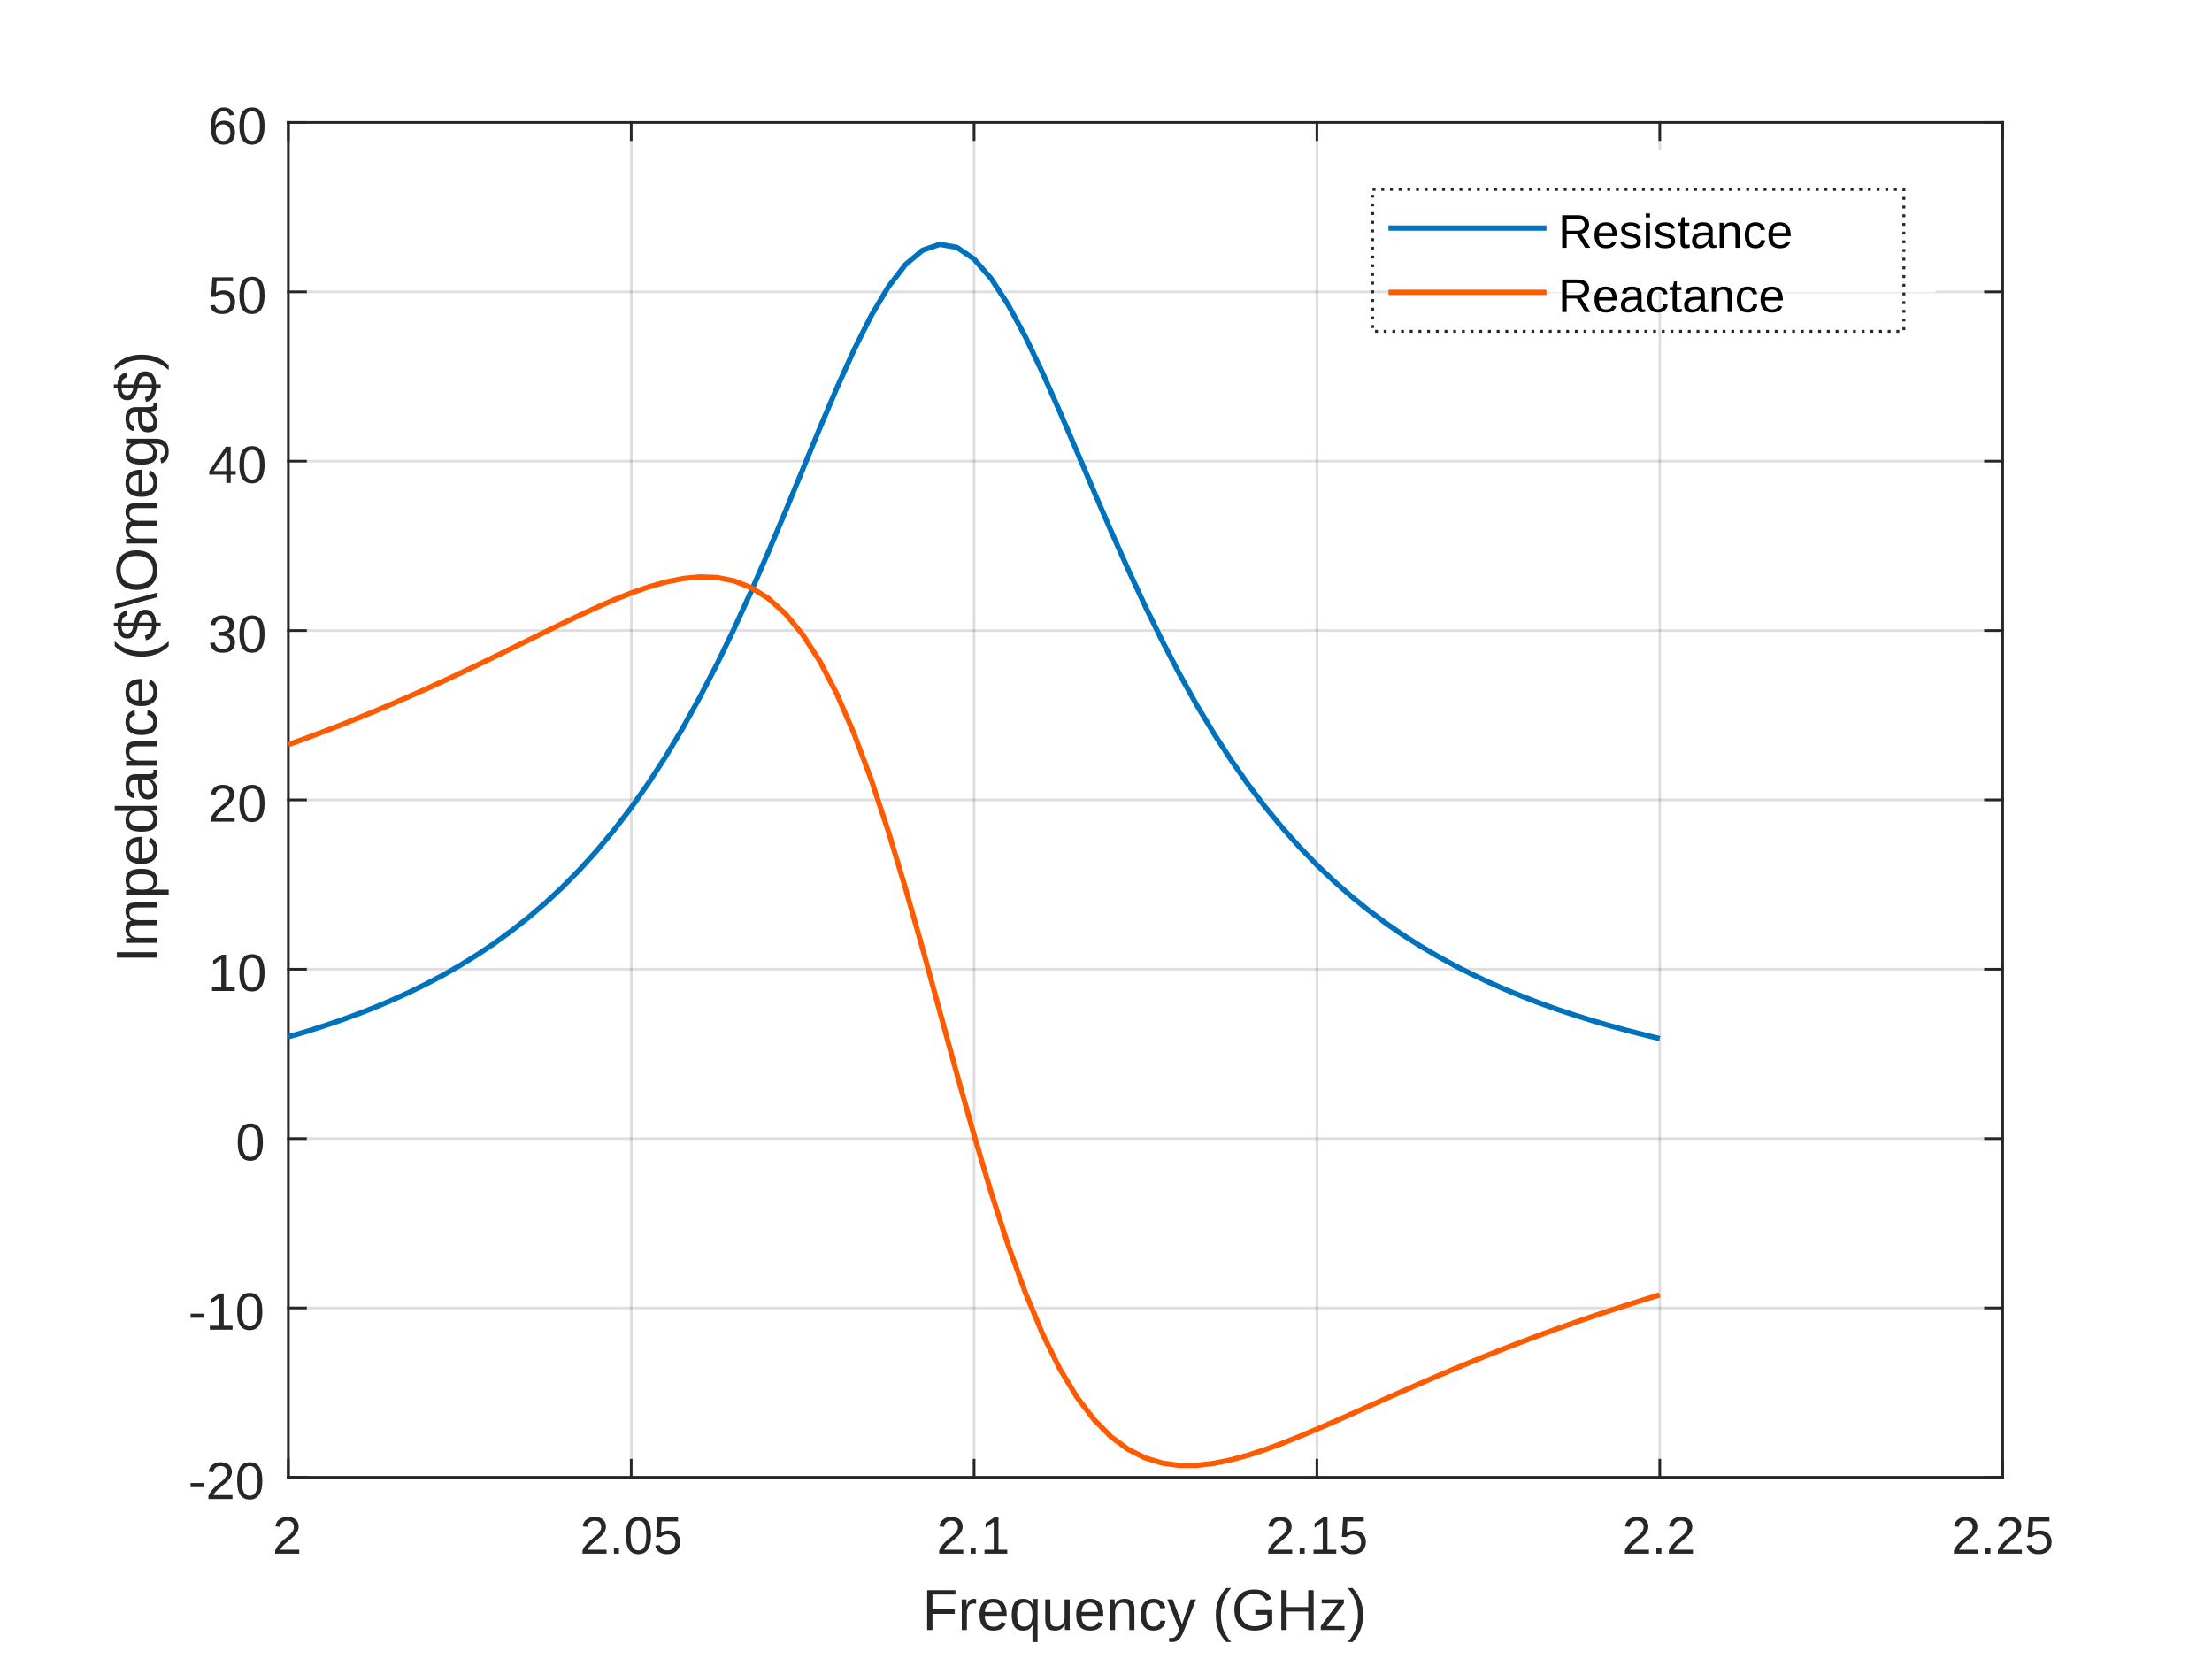
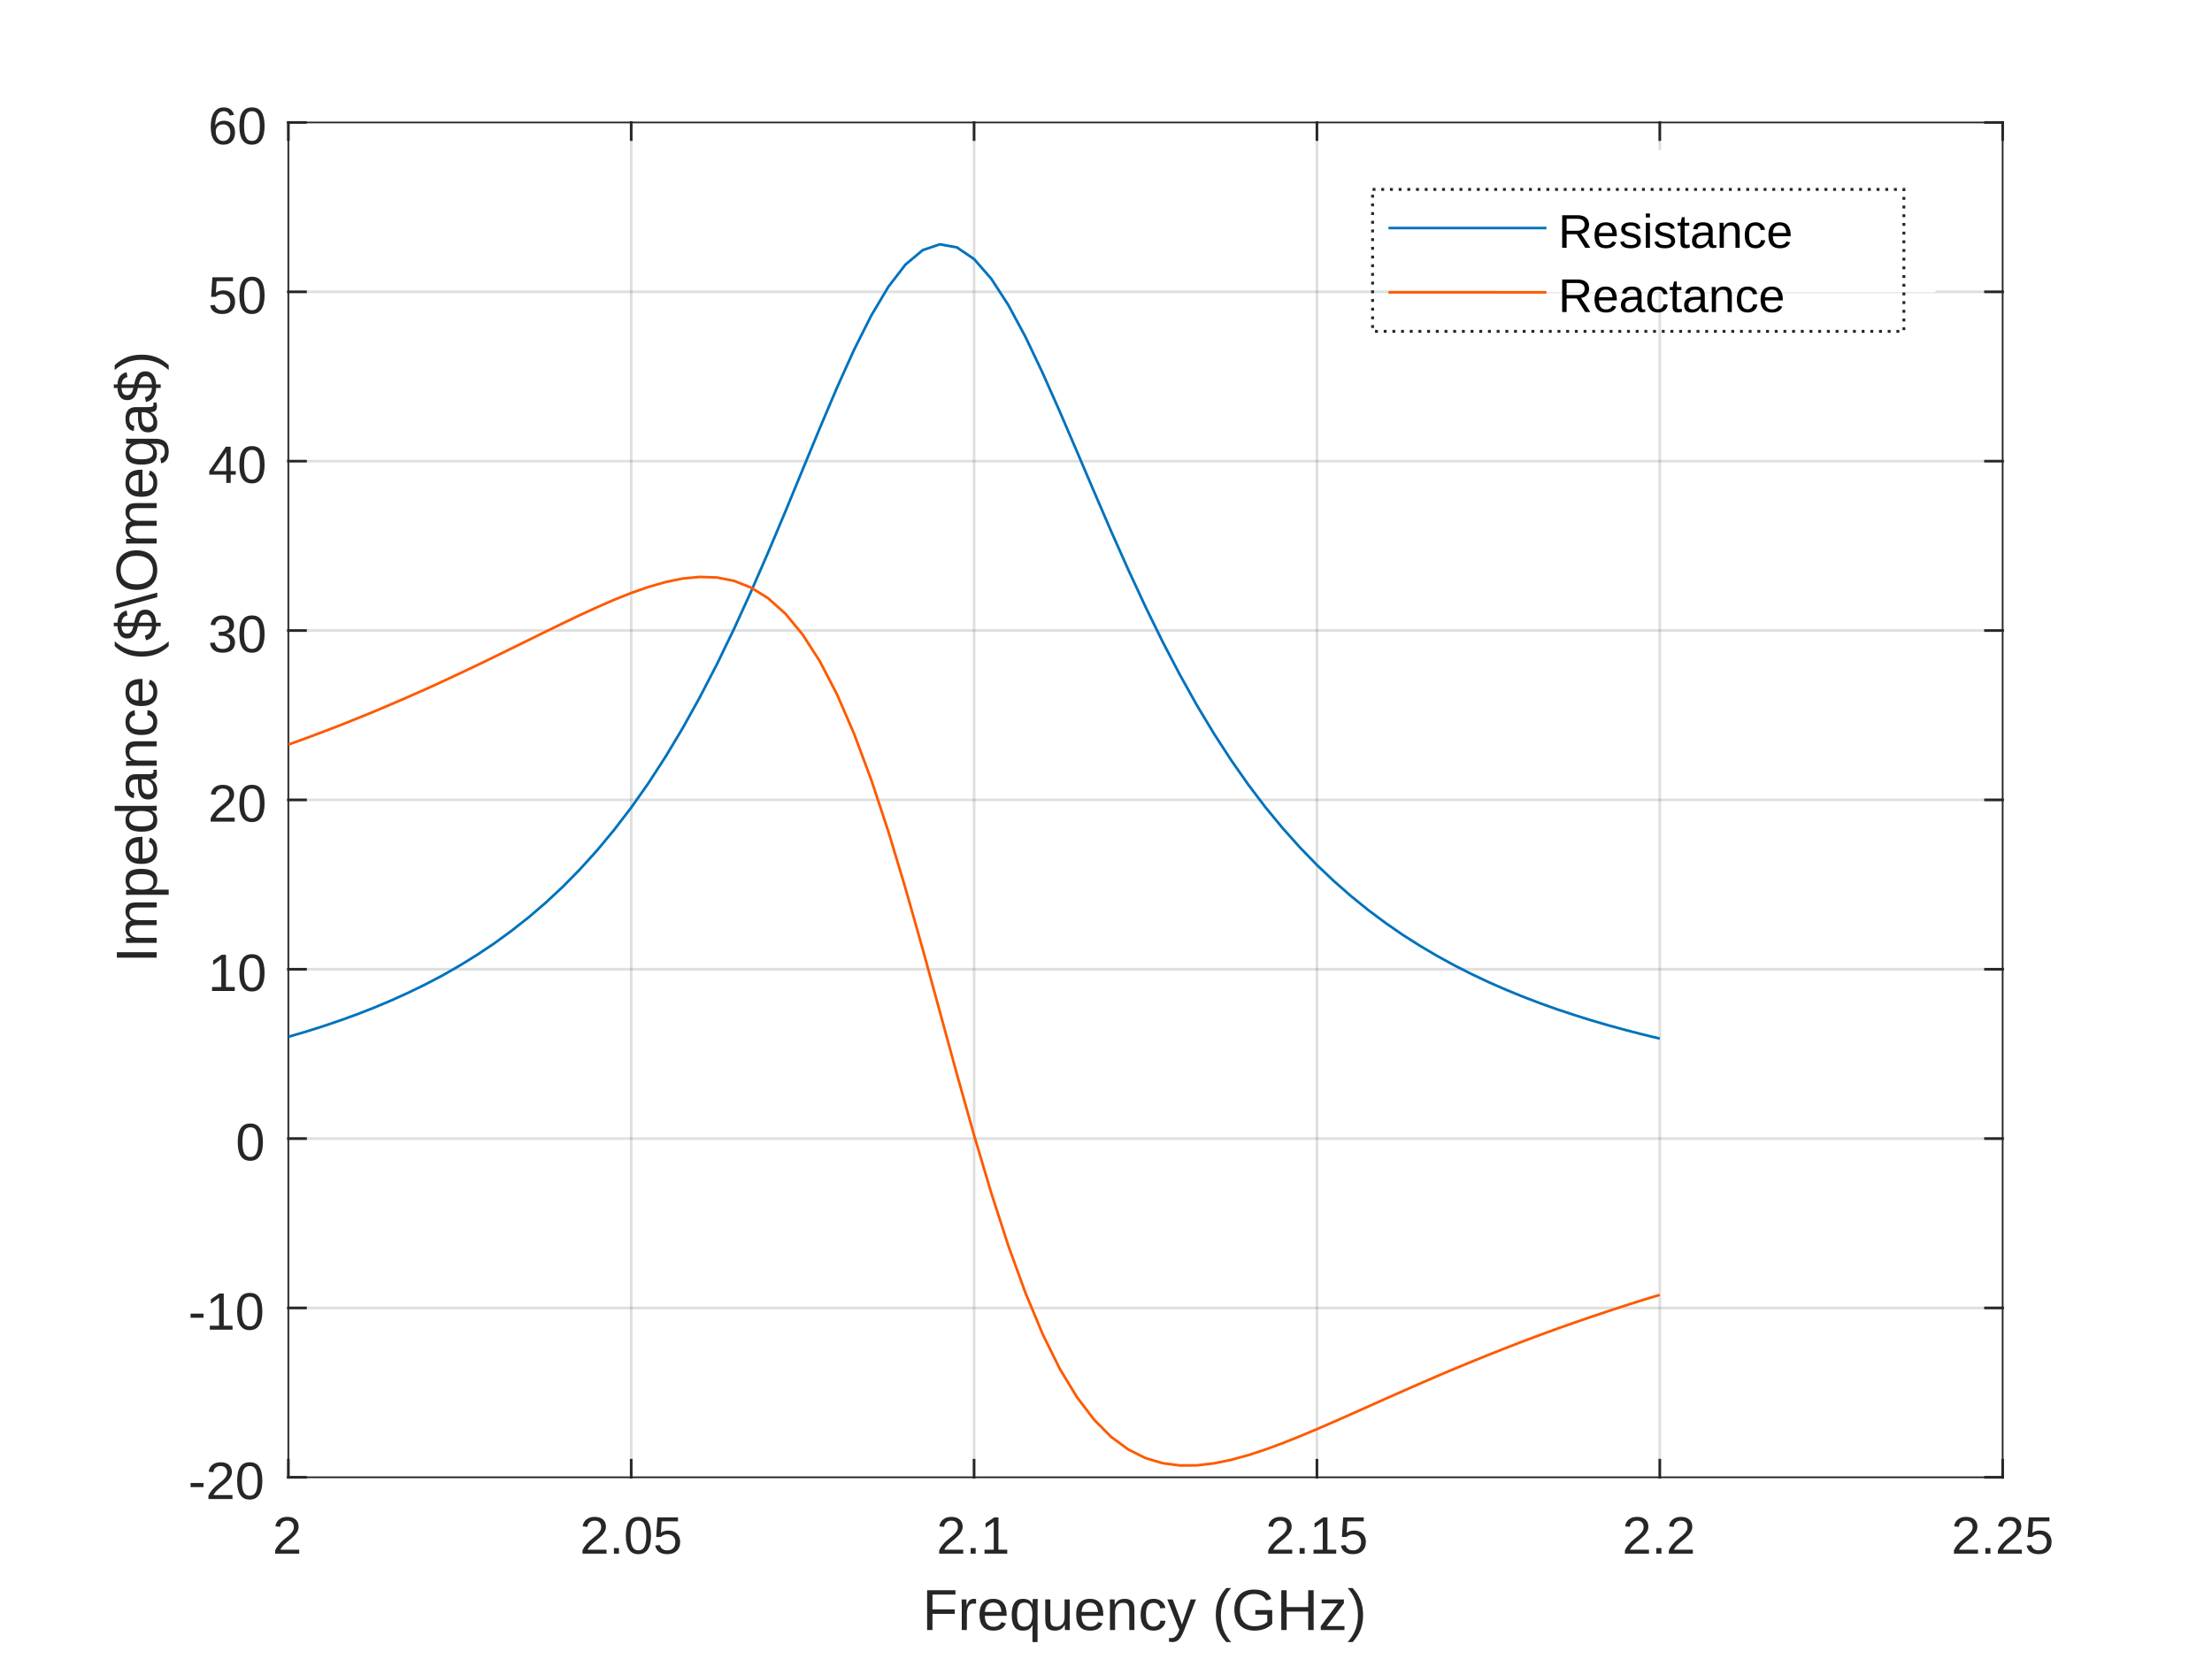
<svg xmlns="http://www.w3.org/2000/svg" id="Livello_1" data-name="Livello 1" viewBox="0 0 420 315" version="1.1">
  <defs id="defs7">
    <style id="style2">.cls-1,.cls-10,.cls-12,.cls-4,.cls-5,.cls-9{fill:none;}.cls-2{clip-path:url(#clip-path);}.cls-3{fill:#fff;}.cls-12,.cls-4,.cls-5{stroke:#262626;stroke-width:0.5px;}.cls-10,.cls-4,.cls-5,.cls-9{stroke-linejoin:round;}.cls-4{opacity:0.15;}.cls-5{stroke-linecap:square;}.cls-6{font-size:10px;}.cls-6,.cls-7{fill:#262626;}.cls-11,.cls-6,.cls-7{font-family:ArialMT, Arial;}.cls-7,.cls-8{font-size:11px;}.cls-8{font-family:Arial-BoldMT, Arial;font-weight:700;}.cls-9{stroke:blue;}.cls-10,.cls-9{stroke-width:2px;}.cls-10{stroke:red;}.cls-11{font-size:9px;}.cls-12{stroke-miterlimit:10;}</style>
    <clipPath id="clip-path" transform="translate(-96 -238.5)">
      <rect class="cls-1" x="96" y="238.5" width="420" height="315" id="rect4" />
    </clipPath>
  </defs>
  <g class="cls-2" clip-path="url(#clip-path)" id="g11">
    <rect class="cls-3" width="420" height="315" id="rect9" />
  </g>
  <line class="cls-4" x1="54.75" y1="280.5" x2="54.75" y2="23.25" id="line17" />
  <line class="cls-4" x1="119.85" y1="280.5" x2="119.85" y2="23.25" id="line19" />
  <line class="cls-4" x1="184.95" y1="280.5" x2="184.95" y2="23.25" id="line21" />
  <line class="cls-4" x1="250.05" y1="280.5" x2="250.05" y2="23.25" id="line23" />
  <line class="cls-4" x1="315.15" y1="280.5" x2="315.15" y2="23.25" id="line25" />
  <line class="cls-4" x1="380.25" y1="280.5" x2="380.25" y2="23.25" id="line27" />
  <line class="cls-4" x1="380.25" y1="280.5" x2="54.75" y2="280.5" id="line29" />
  <line class="cls-4" x1="380.25" y1="248.34" x2="54.75" y2="248.34" id="line31" />
  <line class="cls-4" x1="380.25" y1="216.19" x2="54.75" y2="216.19" id="line33" />
  <line class="cls-4" x1="380.25" y1="184.03" x2="54.75" y2="184.03" id="line35" />
  <line class="cls-4" x1="380.25" y1="151.88" x2="54.75" y2="151.88" id="line37" />
  <line class="cls-4" x1="380.25" y1="119.72" x2="54.75" y2="119.72" id="line39" />
  <line class="cls-4" x1="380.25" y1="87.56" x2="54.75" y2="87.56" id="line41" />
  <line class="cls-4" x1="380.25" y1="55.41" x2="54.75" y2="55.41" id="line43" />
  <line class="cls-4" x1="380.25" y1="23.25" x2="54.75" y2="23.25" id="line45" />
-   <line class="cls-5" x1="54.75" y1="280.5" x2="380.25" y2="280.5" id="line47" />
-   <line class="cls-5" x1="54.75" y1="23.25" x2="380.25" y2="23.25" id="line49" />
+   <line class="cls-5" x1="54.75" y1="280.5" x2="380.25" y2="280.5" id="line47" style="stroke-width:0.3;stroke-miterlimit:4;stroke-dasharray:none" />
+   <line class="cls-5" x1="54.75" y1="23.25" x2="380.25" y2="23.25" id="line49" style="stroke-width:0.3;stroke-miterlimit:4;stroke-dasharray:none" />
  <line class="cls-5" x1="54.75" y1="280.5" x2="54.75" y2="277.25" id="line51" />
  <line class="cls-5" x1="119.85" y1="280.5" x2="119.85" y2="277.25" id="line53" />
  <line class="cls-5" x1="184.95" y1="280.5" x2="184.95" y2="277.25" id="line55" />
  <line class="cls-5" x1="250.05" y1="280.5" x2="250.05" y2="277.25" id="line57" />
  <line class="cls-5" x1="315.15" y1="280.5" x2="315.15" y2="277.25" id="line59" />
  <line class="cls-5" x1="380.25" y1="280.5" x2="380.25" y2="277.25" id="line61" />
  <line class="cls-5" x1="54.75" y1="23.25" x2="54.75" y2="26.51" id="line63" />
  <line class="cls-5" x1="119.85" y1="23.25" x2="119.85" y2="26.51" id="line65" />
  <line class="cls-5" x1="184.95" y1="23.25" x2="184.95" y2="26.51" id="line67" />
  <line class="cls-5" x1="250.05" y1="23.25" x2="250.05" y2="26.51" id="line69" />
  <line class="cls-5" x1="315.15" y1="23.25" x2="315.15" y2="26.51" id="line71" />
  <line class="cls-5" x1="380.25" y1="23.25" x2="380.25" y2="26.51" id="line73" />
  <text class="cls-6" transform="translate(51.75 295)" id="text75">2</text>
  <text class="cls-6" transform="translate(110.1 295)" id="text77">2.05</text>
  <text class="cls-6" transform="translate(177.83 295)" id="text79">2.1</text>
  <text class="cls-6" transform="translate(240.3 295)" id="text81">2.15</text>
  <text class="cls-6" transform="translate(308.03 295)" id="text83">2.2</text>
  <text class="cls-6" transform="translate(370.5 295)" id="text85">2.25</text>
  <text class="cls-7" transform="translate(175.13 309.5)" id="text87">Frequency (GHz)</text>
-   <line class="cls-5" x1="54.75" y1="280.5" x2="54.75" y2="23.25" id="line89" />
-   <line class="cls-5" x1="380.25" y1="280.5" x2="380.25" y2="23.25" id="line91" />
+   <line class="cls-5" x1="54.75" y1="280.5" x2="54.75" y2="23.25" id="line89" style="stroke-width:0.3;stroke-miterlimit:4;stroke-dasharray:none" />
+   <line class="cls-5" x1="380.25" y1="280.5" x2="380.25" y2="23.25" id="line91" style="stroke-width:0.3;stroke-miterlimit:4;stroke-dasharray:none" />
  <line class="cls-5" x1="54.75" y1="280.5" x2="58.01" y2="280.5" id="line93" />
  <line class="cls-5" x1="54.75" y1="248.34" x2="58.01" y2="248.34" id="line95" />
  <line class="cls-5" x1="54.75" y1="216.19" x2="58.01" y2="216.19" id="line97" />
  <line class="cls-5" x1="54.75" y1="184.03" x2="58.01" y2="184.03" id="line99" />
  <line class="cls-5" x1="54.75" y1="151.88" x2="58.01" y2="151.88" id="line101" />
  <line class="cls-5" x1="54.75" y1="119.72" x2="58.01" y2="119.72" id="line103" />
  <line class="cls-5" x1="54.75" y1="87.56" x2="58.01" y2="87.56" id="line105" />
  <line class="cls-5" x1="54.75" y1="55.41" x2="58.01" y2="55.41" id="line107" />
  <line class="cls-5" x1="54.75" y1="23.25" x2="58.01" y2="23.25" id="line109" />
  <line class="cls-5" x1="380.25" y1="280.5" x2="376.99" y2="280.5" id="line111" />
  <line class="cls-5" x1="380.25" y1="248.34" x2="376.99" y2="248.34" id="line113" />
  <line class="cls-5" x1="380.25" y1="216.19" x2="376.99" y2="216.19" id="line115" />
  <line class="cls-5" x1="380.25" y1="184.03" x2="376.99" y2="184.03" id="line117" />
  <line class="cls-5" x1="380.25" y1="151.88" x2="376.99" y2="151.88" id="line119" />
  <line class="cls-5" x1="380.25" y1="119.72" x2="376.99" y2="119.72" id="line121" />
  <line class="cls-5" x1="380.25" y1="87.56" x2="376.99" y2="87.56" id="line123" />
  <line class="cls-5" x1="380.25" y1="55.41" x2="376.99" y2="55.41" id="line125" />
  <line class="cls-5" x1="380.25" y1="23.25" x2="376.99" y2="23.25" id="line127" />
  <text class="cls-6" transform="translate(35.75 284.63)" id="text129">-20</text>
  <text class="cls-6" transform="translate(35.75 252.47)" id="text131">-10</text>
  <text class="cls-6" transform="translate(44.75 220.31)" id="text133">0</text>
  <text class="cls-6" transform="translate(39.5 188.16)" id="text135">10</text>
  <text class="cls-6" transform="translate(39.5 156)" id="text137">20</text>
  <text class="cls-6" transform="translate(39.5 123.84)" id="text139">30</text>
  <text class="cls-6" transform="translate(39.5 91.69)" id="text141">40</text>
  <text class="cls-6" transform="translate(39.5 59.53)" id="text143">50</text>
  <text class="cls-6" transform="translate(39.5 27.38)" id="text145">60</text>
  <text class="cls-7" transform="rotate(-90)" id="text147" x="-182.845" y="29.75">Impedance ($\Omega$)</text>
-   <polyline class="cls-9" points="54.75 196.86 58.01 195.91 61.26 194.88 64.52 193.78 67.77 192.6 71.03 191.33 74.28 189.96 77.53 188.49 80.79 186.9 84.05 185.19 87.3 183.33 90.56 181.32 93.81 179.15 97.06 176.78 100.32 174.22 103.58 171.43 106.83 168.4 110.08 165.1 113.34 161.5 116.59 157.59 119.85 153.34 123.11 148.71 126.36 143.7 129.62 138.26 132.87 132.4 136.13 126.11 139.38 119.39 142.63 112.27 145.89 104.79 149.15 97.06 152.4 89.17 155.66 81.29 158.91 73.63 162.16 66.42 165.42 59.93 168.68 54.45 171.93 50.23 175.19 47.5 178.44 46.39 181.69 46.97 184.95 49.19 188.21 52.92 191.46 57.93 194.72 63.99 197.97 70.82 201.22 78.14 204.48 85.73 207.74 93.37 210.99 100.91 214.25 108.22 217.5 115.22 220.75 121.85 224.01 128.09 227.26 133.92 230.52 139.34 233.78 144.36 237.03 149 240.28 153.29 243.54 157.24 246.79 160.88 250.05 164.24 253.31 167.33 256.56 170.18 259.81 172.81 263.07 175.24 266.32 177.49 269.58 179.56 272.83 181.48 276.09 183.27 279.35 184.92 282.6 186.46 285.86 187.89 289.11 189.22 292.37 190.47 295.62 191.63 298.88 192.71 302.13 193.73 305.38 194.68 308.64 195.57 311.89 196.41 315.15 197.2" id="polyline151" style="stroke-width:1;stroke-miterlimit:4;stroke-dasharray:none;stroke:#0072bd;stroke-opacity:1" />
-   <polyline class="cls-10" points="54.75 141.38 58.01 140.2 61.26 138.98 64.52 137.73 67.77 136.43 71.03 135.1 74.28 133.72 77.53 132.31 80.79 130.87 84.05 129.38 87.3 127.86 90.56 126.32 93.81 124.74 97.06 123.15 100.32 121.55 103.58 119.95 106.83 118.36 110.08 116.81 113.34 115.31 116.59 113.89 119.85 112.59 123.11 111.45 126.36 110.52 129.62 109.85 132.87 109.54 136.13 109.65 139.38 110.29 142.63 111.58 145.89 113.62 149.15 116.55 152.4 120.49 155.66 125.55 158.91 131.81 162.16 139.31 165.42 148.04 168.68 157.89 171.93 168.69 175.19 180.18 178.44 192.06 181.69 203.96 184.95 215.55 188.21 226.5 191.46 236.55 194.72 245.52 197.97 253.31 201.22 259.89 204.48 265.28 207.74 269.56 210.99 272.84 214.25 275.23 217.5 276.85 220.75 277.82 224.01 278.25 227.26 278.23 230.52 277.85 233.78 277.18 237.03 276.29 240.28 275.22 243.54 274.02 246.79 272.72 250.05 271.35 253.31 269.94 256.56 268.5 259.81 267.05 263.07 265.59 266.32 264.15 269.58 262.72 272.83 261.31 276.09 259.93 279.35 258.58 282.6 257.26 285.86 255.97 289.11 254.71 292.37 253.49 295.62 252.3 298.88 251.15 302.13 250.03 305.38 248.94 308.64 247.88 311.89 246.85 315.15 245.86" id="polyline153" style="stroke-width:1;stroke-miterlimit:4;stroke-dasharray:none;stroke:#fe5a00;stroke-opacity:1" />
+   <polyline class="cls-9" points="54.75 196.86 58.01 195.91 61.26 194.88 64.52 193.78 67.77 192.6 71.03 191.33 74.28 189.96 77.53 188.49 80.79 186.9 84.05 185.19 87.3 183.33 90.56 181.32 93.81 179.15 97.06 176.78 100.32 174.22 103.58 171.43 106.83 168.4 110.08 165.1 113.34 161.5 116.59 157.59 119.85 153.34 123.11 148.71 126.36 143.7 129.62 138.26 132.87 132.4 136.13 126.11 139.38 119.39 142.63 112.27 145.89 104.79 149.15 97.06 152.4 89.17 155.66 81.29 158.91 73.63 162.16 66.42 165.42 59.93 168.68 54.45 171.93 50.23 175.19 47.5 178.44 46.39 181.69 46.97 184.95 49.19 188.21 52.92 191.46 57.93 194.72 63.99 197.97 70.82 201.22 78.14 204.48 85.73 207.74 93.37 210.99 100.91 214.25 108.22 217.5 115.22 220.75 121.85 224.01 128.09 227.26 133.92 230.52 139.34 233.78 144.36 237.03 149 240.28 153.29 243.54 157.24 246.79 160.88 250.05 164.24 253.31 167.33 256.56 170.18 259.81 172.81 263.07 175.24 266.32 177.49 269.58 179.56 272.83 181.48 276.09 183.27 279.35 184.92 282.6 186.46 285.86 187.89 289.11 189.22 292.37 190.47 295.62 191.63 298.88 192.71 302.13 193.73 305.38 194.68 308.64 195.57 311.89 196.41 315.15 197.2" id="polyline151" style="stroke-width:0.5;stroke-miterlimit:4;stroke-dasharray:none;stroke:#0072bd;stroke-opacity:1" />
+   <polyline class="cls-10" points="54.75 141.38 58.01 140.2 61.26 138.98 64.52 137.73 67.77 136.43 71.03 135.1 74.28 133.72 77.53 132.31 80.79 130.87 84.05 129.38 87.3 127.86 90.56 126.32 93.81 124.74 97.06 123.15 100.32 121.55 103.58 119.95 106.83 118.36 110.08 116.81 113.34 115.31 116.59 113.89 119.85 112.59 123.11 111.45 126.36 110.52 129.62 109.85 132.87 109.54 136.13 109.65 139.38 110.29 142.63 111.58 145.89 113.62 149.15 116.55 152.4 120.49 155.66 125.55 158.91 131.81 162.16 139.31 165.42 148.04 168.68 157.89 171.93 168.69 175.19 180.18 178.44 192.06 181.69 203.96 184.95 215.55 188.21 226.5 191.46 236.55 194.72 245.52 197.97 253.31 201.22 259.89 204.48 265.28 207.74 269.56 210.99 272.84 214.25 275.23 217.5 276.85 220.75 277.82 224.01 278.25 227.26 278.23 230.52 277.85 233.78 277.18 237.03 276.29 240.28 275.22 243.54 274.02 246.79 272.72 250.05 271.35 253.31 269.94 256.56 268.5 259.81 267.05 263.07 265.59 266.32 264.15 269.58 262.72 272.83 261.31 276.09 259.93 279.35 258.58 282.6 257.26 285.86 255.97 289.11 254.71 292.37 253.49 295.62 252.3 298.88 251.15 302.13 250.03 305.38 248.94 308.64 247.88 311.89 246.85 315.15 245.86" id="polyline153" style="stroke-width:0.5;stroke-miterlimit:4;stroke-dasharray:none;stroke:#fe5a00;stroke-opacity:1" />
  <rect class="cls-3" x="284.25" y="28.5" width="83.25" height="27" id="rect155" />
  <text class="cls-11" id="text157" x="295.881" y="47.05">Resistance</text>
-   <line class="cls-9" x1="263.631" y1="43.3" x2="293.631" y2="43.3" id="line159" style="stroke-width:1;stroke-miterlimit:4;stroke-dasharray:none;stroke:#0072bd;stroke-opacity:1" />
+   <line class="cls-9" x1="263.631" y1="43.3" x2="293.631" y2="43.3" id="line159" style="stroke-width:0.5;stroke-miterlimit:4;stroke-dasharray:none;stroke:#0072bd;stroke-opacity:1" />
  <text class="cls-11" id="text161" x="295.881" y="59.25">Reactance</text>
-   <line class="cls-10" x1="263.631" y1="55.5" x2="293.631" y2="55.5" id="line163" style="stroke-width:1;stroke-miterlimit:4;stroke-dasharray:none;stroke:#fe5a00;stroke-opacity:1" />
+   <line class="cls-10" x1="263.631" y1="55.5" x2="293.631" y2="55.5" id="line163" style="stroke-width:0.5;stroke-miterlimit:4;stroke-dasharray:none;stroke:#fe5a00;stroke-opacity:1" />
  <rect class="cls-12" x="260.617" y="35.965" width="100.881" height="26.95" id="rect165" style="stroke-width:0.55;stroke-miterlimit:10;stroke-dasharray:0.55, 1.1;stroke-dashoffset:0" />
</svg>
